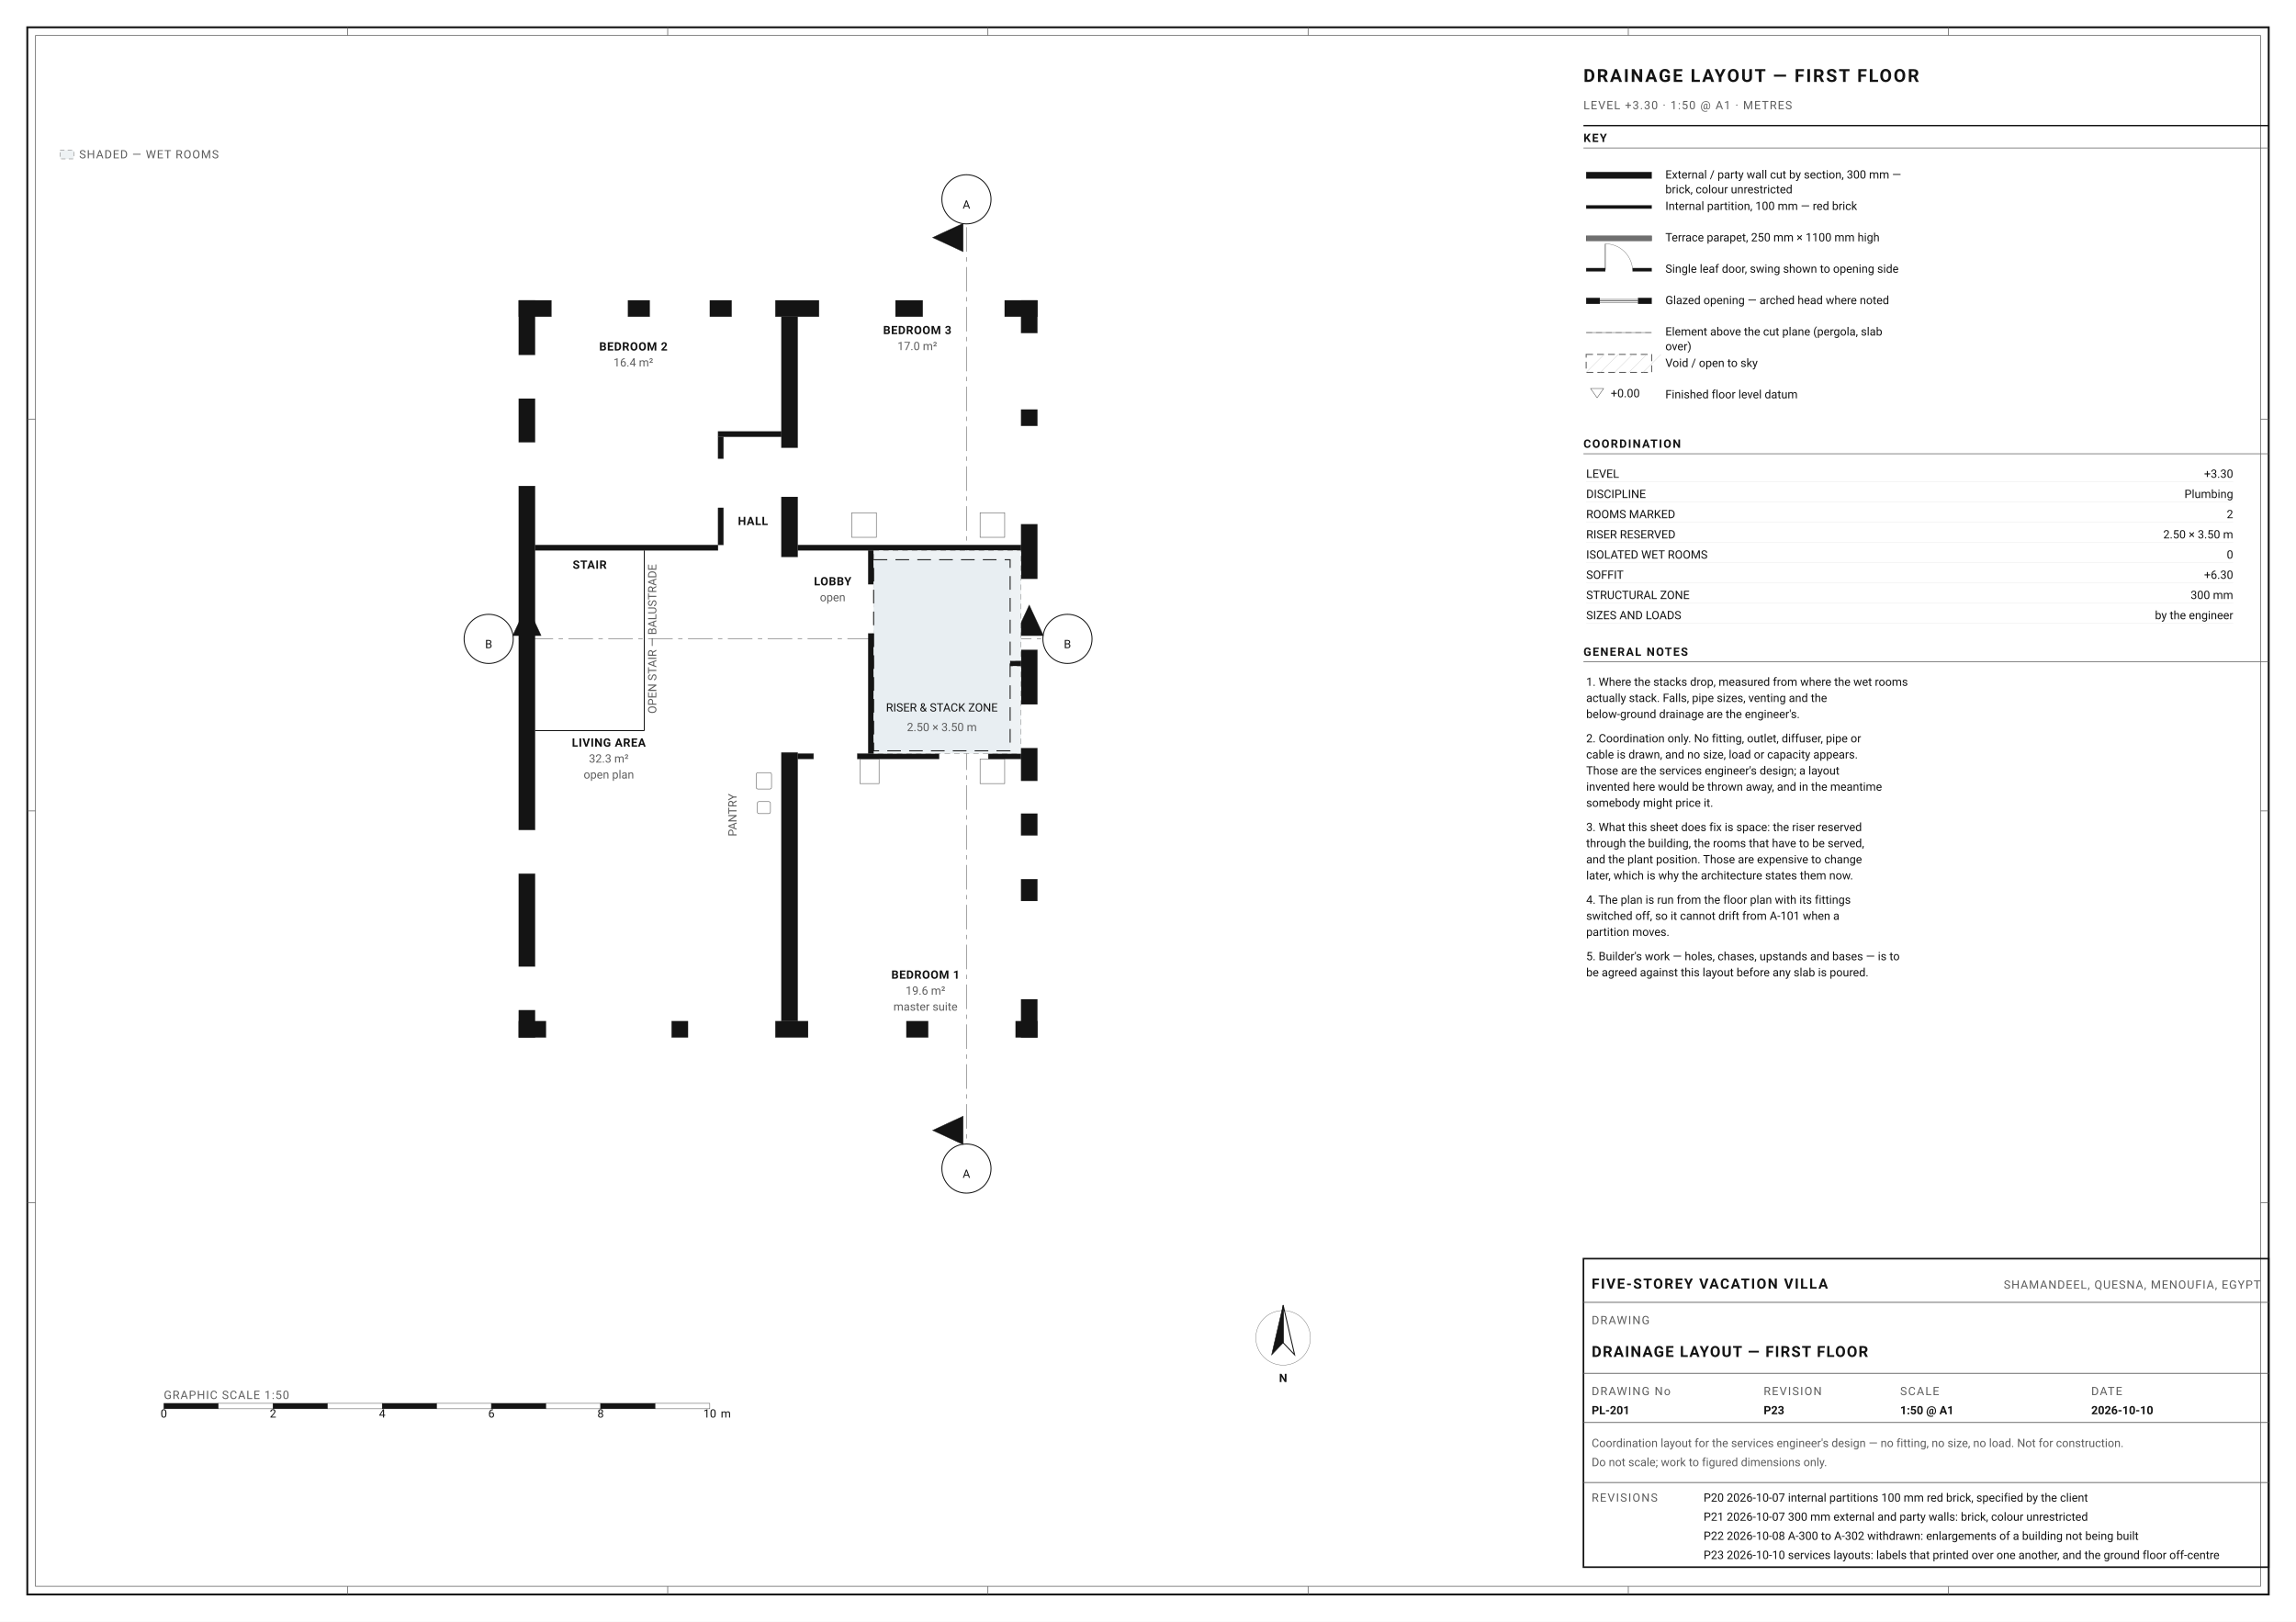
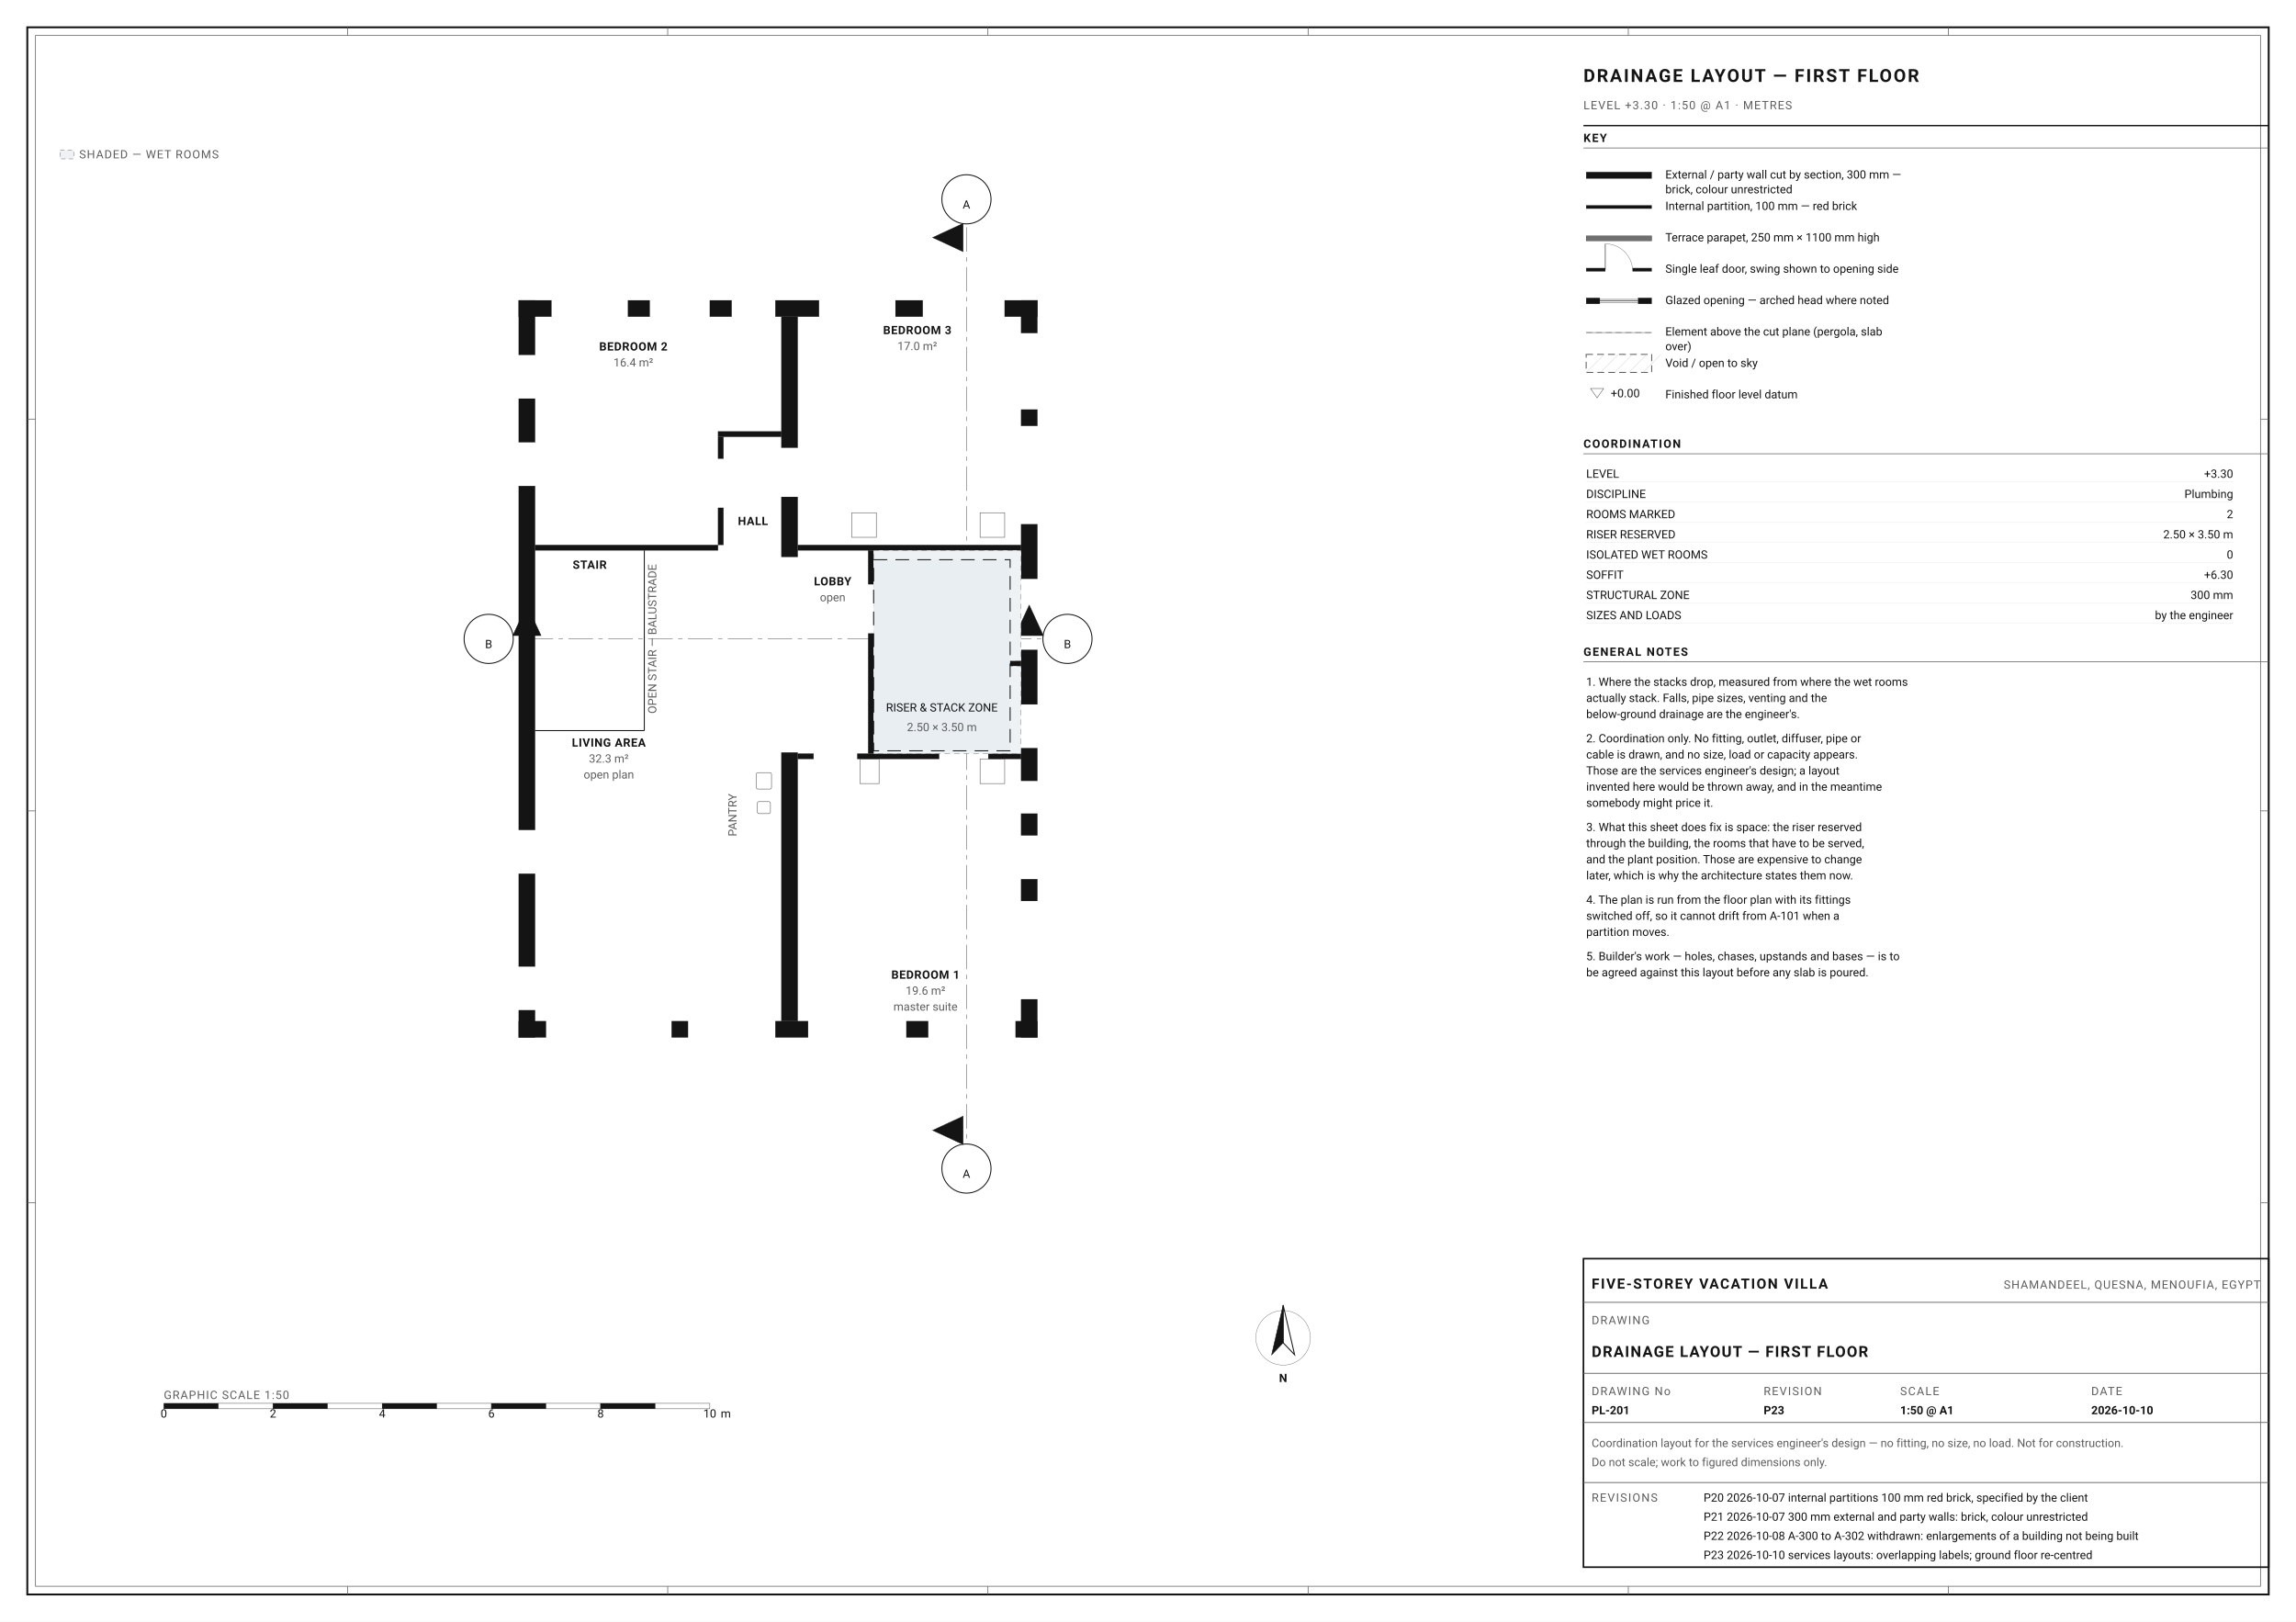
<svg xmlns="http://www.w3.org/2000/svg" width="841.0mm" height="594.0mm" viewBox="0 0 841.0 594.0">
  <rect width="841.0" height="594.0" fill="#ffffff" />
  <rect x="10.000" y="10.000" width="821.000" height="574.000" fill="none" stroke="#141414" stroke-width="0.7" />
  <rect x="13.000" y="13.000" width="815.000" height="568.000" fill="none" stroke="#5d5d5d" stroke-width="0.25" />
  <line x1="127.286" y1="10.000" x2="127.286" y2="13.000" stroke="#5d5d5d" stroke-width="0.25" stroke-linecap="butt" />
  <line x1="127.286" y1="581.000" x2="127.286" y2="584.000" stroke="#5d5d5d" stroke-width="0.25" stroke-linecap="butt" />
  <line x1="244.571" y1="10.000" x2="244.571" y2="13.000" stroke="#5d5d5d" stroke-width="0.25" stroke-linecap="butt" />
  <line x1="244.571" y1="581.000" x2="244.571" y2="584.000" stroke="#5d5d5d" stroke-width="0.25" stroke-linecap="butt" />
  <line x1="361.857" y1="10.000" x2="361.857" y2="13.000" stroke="#5d5d5d" stroke-width="0.25" stroke-linecap="butt" />
  <line x1="361.857" y1="581.000" x2="361.857" y2="584.000" stroke="#5d5d5d" stroke-width="0.25" stroke-linecap="butt" />
  <line x1="479.143" y1="10.000" x2="479.143" y2="13.000" stroke="#5d5d5d" stroke-width="0.25" stroke-linecap="butt" />
  <line x1="479.143" y1="581.000" x2="479.143" y2="584.000" stroke="#5d5d5d" stroke-width="0.25" stroke-linecap="butt" />
  <line x1="596.429" y1="10.000" x2="596.429" y2="13.000" stroke="#5d5d5d" stroke-width="0.25" stroke-linecap="butt" />
  <line x1="596.429" y1="581.000" x2="596.429" y2="584.000" stroke="#5d5d5d" stroke-width="0.25" stroke-linecap="butt" />
  <line x1="713.714" y1="10.000" x2="713.714" y2="13.000" stroke="#5d5d5d" stroke-width="0.25" stroke-linecap="butt" />
  <line x1="713.714" y1="581.000" x2="713.714" y2="584.000" stroke="#5d5d5d" stroke-width="0.25" stroke-linecap="butt" />
  <line x1="10.000" y1="153.500" x2="13.000" y2="153.500" stroke="#5d5d5d" stroke-width="0.25" stroke-linecap="butt" />
  <line x1="828.000" y1="153.500" x2="831.000" y2="153.500" stroke="#5d5d5d" stroke-width="0.25" stroke-linecap="butt" />
  <line x1="10.000" y1="297.000" x2="13.000" y2="297.000" stroke="#5d5d5d" stroke-width="0.25" stroke-linecap="butt" />
  <line x1="828.000" y1="297.000" x2="831.000" y2="297.000" stroke="#5d5d5d" stroke-width="0.25" stroke-linecap="butt" />
  <line x1="10.000" y1="440.500" x2="13.000" y2="440.500" stroke="#5d5d5d" stroke-width="0.25" stroke-linecap="butt" />
  <line x1="828.000" y1="440.500" x2="831.000" y2="440.500" stroke="#5d5d5d" stroke-width="0.25" stroke-linecap="butt" />
  <rect x="190.000" y="374.000" width="10.000" height="6.000" fill="#141414" stroke="#141414" stroke-width="0.05" />
  <rect x="246.000" y="374.000" width="6.000" height="6.000" fill="#141414" stroke="#141414" stroke-width="0.05" />
  <rect x="284.000" y="374.000" width="12.000" height="6.000" fill="#141414" stroke="#141414" stroke-width="0.05" />
  <rect x="332.000" y="374.000" width="8.000" height="6.000" fill="#141414" stroke="#141414" stroke-width="0.05" />
  <rect x="372.000" y="374.000" width="8.000" height="6.000" fill="#141414" stroke="#141414" stroke-width="0.05" />
  <rect x="190.000" y="370.000" width="6.000" height="10.000" fill="#141414" stroke="#141414" stroke-width="0.05" />
  <rect x="190.000" y="320.000" width="6.000" height="34.000" fill="#141414" stroke="#141414" stroke-width="0.05" />
  <rect x="190.000" y="178.000" width="6.000" height="126.000" fill="#141414" stroke="#141414" stroke-width="0.05" />
  <rect x="190.000" y="146.000" width="6.000" height="16.000" fill="#141414" stroke="#141414" stroke-width="0.05" />
  <rect x="190.000" y="110.000" width="6.000" height="20.000" fill="#141414" stroke="#141414" stroke-width="0.05" />
  <rect x="190.000" y="110.000" width="12.000" height="6.000" fill="#141414" stroke="#141414" stroke-width="0.05" />
  <rect x="230.000" y="110.000" width="8.000" height="6.000" fill="#141414" stroke="#141414" stroke-width="0.05" />
  <rect x="260.000" y="110.000" width="8.000" height="6.000" fill="#141414" stroke="#141414" stroke-width="0.05" />
  <rect x="284.000" y="110.000" width="16.000" height="6.000" fill="#141414" stroke="#141414" stroke-width="0.05" />
  <rect x="328.000" y="110.000" width="10.000" height="6.000" fill="#141414" stroke="#141414" stroke-width="0.05" />
  <rect x="368.000" y="110.000" width="12.000" height="6.000" fill="#141414" stroke="#141414" stroke-width="0.05" />
  <rect x="374.000" y="366.000" width="6.000" height="14.000" fill="#141414" stroke="#141414" stroke-width="0.05" />
  <rect x="374.000" y="322.000" width="6.000" height="8.000" fill="#141414" stroke="#141414" stroke-width="0.05" />
  <rect x="374.000" y="298.000" width="6.000" height="8.000" fill="#141414" stroke="#141414" stroke-width="0.05" />
  <rect x="374.000" y="274.000" width="6.000" height="12.000" fill="#141414" stroke="#141414" stroke-width="0.05" />
  <rect x="374.000" y="238.000" width="6.000" height="20.000" fill="#141414" stroke="#141414" stroke-width="0.05" />
  <rect x="374.000" y="192.000" width="6.000" height="20.000" fill="#141414" stroke="#141414" stroke-width="0.05" />
  <rect x="374.000" y="150.000" width="6.000" height="6.000" fill="#141414" stroke="#141414" stroke-width="0.05" />
  <rect x="374.000" y="110.000" width="6.000" height="12.000" fill="#141414" stroke="#141414" stroke-width="0.05" />
  <rect x="286.200" y="275.600" width="6.000" height="98.400" fill="#141414" stroke="#141414" stroke-width="0.05" />
  <rect x="286.200" y="182.000" width="6.000" height="22.000" fill="#141414" stroke="#141414" stroke-width="0.05" />
  <rect x="286.200" y="116.000" width="6.000" height="48.000" fill="#141414" stroke="#141414" stroke-width="0.05" />
  <rect x="292.200" y="276.000" width="5.800" height="2.000" fill="#141414" stroke="#141414" stroke-width="0.05" />
  <rect x="314.000" y="276.000" width="30.000" height="2.000" fill="#141414" stroke="#141414" stroke-width="0.05" />
  <rect x="362.000" y="276.000" width="12.000" height="2.000" fill="#141414" stroke="#141414" stroke-width="0.05" />
  <rect x="318.000" y="232.000" width="2.000" height="44.000" fill="#141414" stroke="#141414" stroke-width="0.05" />
  <rect x="318.000" y="201.600" width="2.000" height="12.400" fill="#141414" stroke="#141414" stroke-width="0.05" />
  <rect x="320.000" y="242.000" width="54.000" height="2.000" fill="#141414" stroke="#141414" stroke-width="0.05" />
  <rect x="292.200" y="199.600" width="81.800" height="2.000" fill="#141414" stroke="#141414" stroke-width="0.05" />
  <rect x="196.000" y="199.600" width="67.000" height="2.000" fill="#141414" stroke="#141414" stroke-width="0.05" />
  <rect x="263.000" y="186.000" width="2.000" height="13.600" fill="#141414" stroke="#141414" stroke-width="0.05" />
  <rect x="263.000" y="160.000" width="2.000" height="8.000" fill="#141414" stroke="#141414" stroke-width="0.05" />
  <rect x="263.000" y="158.000" width="23.200" height="2.000" fill="#141414" stroke="#141414" stroke-width="0.05" />
  <line x1="196.000" y1="267.600" x2="236.000" y2="267.600" stroke="#141414" stroke-width="0.35" stroke-linecap="butt" />
  <line x1="236.000" y1="267.600" x2="236.000" y2="201.600" stroke="#141414" stroke-width="0.35" stroke-linecap="butt" />
  <text x="240.400" y="234.000" font-family="ui-sans-serif,-apple-system,'Segoe UI',Roboto,'Helvetica Neue',Arial,sans-serif" font-size="4.233" fill="#5d5d5d" text-anchor="middle" font-weight="400" letter-spacing="0.0" style="" transform="rotate(-90 240.400 234.000)">OPEN STAIR — BALUSTRADE</text>
  <rect x="277.400" y="293.600" width="4.800" height="4.400" fill="none" stroke="#5d5d5d" stroke-width="0.2" rx="0.6" />
  <rect x="277.000" y="283.000" width="5.600" height="6.000" fill="none" stroke="#5d5d5d" stroke-width="0.2" rx="0.6" />
  <text x="269.800" y="298.500" font-family="ui-sans-serif,-apple-system,'Segoe UI',Roboto,'Helvetica Neue',Arial,sans-serif" font-size="4.233" fill="#5d5d5d" text-anchor="middle" font-weight="400" letter-spacing="0.0" style="" transform="rotate(-90 269.800 298.500)">PANTRY</text>
  <rect x="315.000" y="278.000" width="7.000" height="9.000" fill="none" stroke="#5d5d5d" stroke-width="0.2" />
  <rect x="359.000" y="278.000" width="9.000" height="9.000" fill="none" stroke="#5d5d5d" stroke-width="0.2" />
  <rect x="312.000" y="187.800" width="9.000" height="9.000" fill="none" stroke="#5d5d5d" stroke-width="0.2" />
  <rect x="359.000" y="187.800" width="9.000" height="9.000" fill="none" stroke="#5d5d5d" stroke-width="0.2" />
  <text x="223.000" y="273.470" font-family="ui-sans-serif,-apple-system,'Segoe UI',Roboto,'Helvetica Neue',Arial,sans-serif" font-size="4.233" fill="#141414" text-anchor="middle" font-weight="700" letter-spacing="0.18" style="">LIVING AREA</text>
  <text x="223.000" y="279.312" font-family="ui-sans-serif,-apple-system,'Segoe UI',Roboto,'Helvetica Neue',Arial,sans-serif" font-size="4.233" fill="#5d5d5d" text-anchor="middle" font-weight="400" letter-spacing="0.0" style="">32.3 m²</text>
  <text x="223.000" y="285.154" font-family="ui-sans-serif,-apple-system,'Segoe UI',Roboto,'Helvetica Neue',Arial,sans-serif" font-size="4.233" fill="#5d5d5d" text-anchor="middle" font-weight="400" letter-spacing="0.0" style="">open plan</text>
  <text x="216.000" y="208.312" font-family="ui-sans-serif,-apple-system,'Segoe UI',Roboto,'Helvetica Neue',Arial,sans-serif" font-size="4.233" fill="#141414" text-anchor="middle" font-weight="700" letter-spacing="0.18" style="">STAIR</text>
  <text x="339.000" y="358.470" font-family="ui-sans-serif,-apple-system,'Segoe UI',Roboto,'Helvetica Neue',Arial,sans-serif" font-size="4.233" fill="#141414" text-anchor="middle" font-weight="700" letter-spacing="0.18" style="">BEDROOM 1</text>
  <text x="339.000" y="364.312" font-family="ui-sans-serif,-apple-system,'Segoe UI',Roboto,'Helvetica Neue',Arial,sans-serif" font-size="4.233" fill="#5d5d5d" text-anchor="middle" font-weight="400" letter-spacing="0.0" style="">19.6 m²</text>
  <text x="339.000" y="370.154" font-family="ui-sans-serif,-apple-system,'Segoe UI',Roboto,'Helvetica Neue',Arial,sans-serif" font-size="4.233" fill="#5d5d5d" text-anchor="middle" font-weight="400" letter-spacing="0.0" style="">master suite</text>
  <text x="332.000" y="273.712" font-family="ui-sans-serif,-apple-system,'Segoe UI',Roboto,'Helvetica Neue',Arial,sans-serif" font-size="4.233" fill="#141414" text-anchor="middle" font-weight="700" letter-spacing="0.18" style="">ENSUITE 1</text>
  <text x="305.000" y="214.391" font-family="ui-sans-serif,-apple-system,'Segoe UI',Roboto,'Helvetica Neue',Arial,sans-serif" font-size="4.233" fill="#141414" text-anchor="middle" font-weight="700" letter-spacing="0.18" style="">LOBBY</text>
  <text x="305.000" y="220.233" font-family="ui-sans-serif,-apple-system,'Segoe UI',Roboto,'Helvetica Neue',Arial,sans-serif" font-size="4.233" fill="#5d5d5d" text-anchor="middle" font-weight="400" letter-spacing="0.0" style="">open</text>
  <text x="341.000" y="237.312" font-family="ui-sans-serif,-apple-system,'Segoe UI',Roboto,'Helvetica Neue',Arial,sans-serif" font-size="4.233" fill="#141414" text-anchor="middle" font-weight="700" letter-spacing="0.18" style="">SHARED BATH</text>
  <text x="232.000" y="128.391" font-family="ui-sans-serif,-apple-system,'Segoe UI',Roboto,'Helvetica Neue',Arial,sans-serif" font-size="4.233" fill="#141414" text-anchor="middle" font-weight="700" letter-spacing="0.18" style="">BEDROOM 2</text>
  <text x="232.000" y="134.233" font-family="ui-sans-serif,-apple-system,'Segoe UI',Roboto,'Helvetica Neue',Arial,sans-serif" font-size="4.233" fill="#5d5d5d" text-anchor="middle" font-weight="400" letter-spacing="0.0" style="">16.4 m²</text>
  <text x="275.800" y="192.312" font-family="ui-sans-serif,-apple-system,'Segoe UI',Roboto,'Helvetica Neue',Arial,sans-serif" font-size="4.233" fill="#141414" text-anchor="middle" font-weight="700" letter-spacing="0.18" style="">HALL</text>
  <text x="336.000" y="122.391" font-family="ui-sans-serif,-apple-system,'Segoe UI',Roboto,'Helvetica Neue',Arial,sans-serif" font-size="4.233" fill="#141414" text-anchor="middle" font-weight="700" letter-spacing="0.18" style="">BEDROOM 3</text>
  <text x="336.000" y="128.233" font-family="ui-sans-serif,-apple-system,'Segoe UI',Roboto,'Helvetica Neue',Arial,sans-serif" font-size="4.233" fill="#5d5d5d" text-anchor="middle" font-weight="400" letter-spacing="0.0" style="">17.0 m²</text>
  <line x1="354.000" y1="428.000" x2="354.000" y2="73.000" stroke="#141414" stroke-width="0.13" stroke-linecap="butt" stroke-dasharray="9 2 1.6 2" />
  <circle cx="354.000" cy="428.000" r="9.000" fill="#ffffff" stroke="#141414" stroke-width="0.35" />
  <text x="354.000" y="431.400" font-family="ui-sans-serif,-apple-system,'Segoe UI',Roboto,'Helvetica Neue',Arial,sans-serif" font-size="4.233" fill="#141414" text-anchor="middle" font-weight="400" letter-spacing="0.0" style="">A</text>
  <circle cx="354.000" cy="73.000" r="9.000" fill="#ffffff" stroke="#141414" stroke-width="0.35" />
  <text x="354.000" y="76.400" font-family="ui-sans-serif,-apple-system,'Segoe UI',Roboto,'Helvetica Neue',Arial,sans-serif" font-size="4.233" fill="#141414" text-anchor="middle" font-weight="400" letter-spacing="0.0" style="">A</text>
  <polygon points="341.600,414.000 352.800,408.800 352.800,419.200" fill="#141414" stroke="#141414" stroke-width="0.13" />
  <polygon points="341.600,87.000 352.800,81.800 352.800,92.200" fill="#141414" stroke="#141414" stroke-width="0.13" />
  <line x1="179.000" y1="234.000" x2="391.000" y2="234.000" stroke="#141414" stroke-width="0.13" stroke-linecap="butt" stroke-dasharray="9 2 1.6 2" />
  <circle cx="179.000" cy="234.000" r="9.000" fill="#ffffff" stroke="#141414" stroke-width="0.35" />
  <text x="179.000" y="237.400" font-family="ui-sans-serif,-apple-system,'Segoe UI',Roboto,'Helvetica Neue',Arial,sans-serif" font-size="4.233" fill="#141414" text-anchor="middle" font-weight="400" letter-spacing="0.0" style="">B</text>
  <circle cx="391.000" cy="234.000" r="9.000" fill="#ffffff" stroke="#141414" stroke-width="0.35" />
  <text x="391.000" y="237.400" font-family="ui-sans-serif,-apple-system,'Segoe UI',Roboto,'Helvetica Neue',Arial,sans-serif" font-size="4.233" fill="#141414" text-anchor="middle" font-weight="400" letter-spacing="0.0" style="">B</text>
  <polygon points="193.000,221.600 198.200,232.800 187.800,232.800" fill="#141414" stroke="#141414" stroke-width="0.13" />
  <polygon points="377.000,221.600 382.200,232.800 371.800,232.800" fill="#141414" stroke="#141414" stroke-width="0.13" />
  <rect x="320.000" y="244.000" width="54.000" height="32.000" fill="#eef2f4" stroke="#5d5d5d" stroke-width="0.13" stroke-dasharray="2 1.5" />
  <rect x="320.000" y="201.600" width="54.000" height="40.400" fill="#eef2f4" stroke="#5d5d5d" stroke-width="0.13" stroke-dasharray="2 1.5" />
  <rect x="22.000" y="55.000" width="5.000" height="3.200" fill="#eef2f4" stroke="#5d5d5d" stroke-width="0.15" stroke-dasharray="1.6 1.2" />
  <text x="29.000" y="58.000" font-family="ui-sans-serif,-apple-system,'Segoe UI',Roboto,'Helvetica Neue',Arial,sans-serif" font-size="4.233" fill="#5d5d5d" text-anchor="start" font-weight="400" letter-spacing="0.3" style="">SHADED — WET ROOMS</text>
  <rect x="320.000" y="205.000" width="50.000" height="70.000" fill="#e8eef2" stroke="#141414" stroke-width="0.35" stroke-dasharray="5 3" />
  <text x="345.000" y="260.600" font-family="ui-sans-serif,-apple-system,'Segoe UI',Roboto,'Helvetica Neue',Arial,sans-serif" font-size="4.233" fill="#141414" text-anchor="middle" font-weight="400" letter-spacing="0.0" style="">RISER &amp; STACK ZONE</text>
  <text x="345.000" y="267.800" font-family="ui-sans-serif,-apple-system,'Segoe UI',Roboto,'Helvetica Neue',Arial,sans-serif" font-size="4.233" fill="#5d5d5d" text-anchor="middle" font-weight="400" letter-spacing="0.0" style="">2.50 × 3.50 m</text>
  <text x="580.000" y="30.000" font-family="ui-sans-serif,-apple-system,'Segoe UI',Roboto,'Helvetica Neue',Arial,sans-serif" font-size="6.6" fill="#141414" text-anchor="start" font-weight="700" letter-spacing="0.6" style="">DRAINAGE LAYOUT — FIRST FLOOR</text>
  <text x="580.000" y="40.000" font-family="ui-sans-serif,-apple-system,'Segoe UI',Roboto,'Helvetica Neue',Arial,sans-serif" font-size="4.233" fill="#5d5d5d" text-anchor="start" font-weight="400" letter-spacing="0.35" style="">LEVEL +3.30   ·   1:50 @ A1   ·   METRES</text>
  <line x1="580.000" y1="46.000" x2="831.000" y2="46.000" stroke="#141414" stroke-width="0.5" stroke-linecap="butt" />
  <text x="580.000" y="52.000" font-family="ui-sans-serif,-apple-system,'Segoe UI',Roboto,'Helvetica Neue',Arial,sans-serif" font-size="4.233" fill="#141414" text-anchor="start" font-weight="700" letter-spacing="0.45" style="">KEY</text>
  <line x1="580.000" y1="54.200" x2="831.000" y2="54.200" stroke="#5d5d5d" stroke-width="0.25" stroke-linecap="butt" />
  <rect x="581.000" y="63.000" width="24.000" height="2.400" fill="#141414" stroke="#141414" stroke-width="0.05" />
  <text x="610.000" y="65.400" font-family="ui-sans-serif,-apple-system,'Segoe UI',Roboto,'Helvetica Neue',Arial,sans-serif" font-size="4.233" fill="#141414" text-anchor="start" font-weight="400" letter-spacing="0.0" style="">External / party wall cut by section, 300 mm —</text>
  <text x="610.000" y="70.800" font-family="ui-sans-serif,-apple-system,'Segoe UI',Roboto,'Helvetica Neue',Arial,sans-serif" font-size="4.233" fill="#141414" text-anchor="start" font-weight="400" letter-spacing="0.0" style="">brick, colour unrestricted</text>
  <rect x="581.000" y="75.200" width="24.000" height="1.200" fill="#141414" stroke="#141414" stroke-width="0.05" />
  <text x="610.000" y="76.900" font-family="ui-sans-serif,-apple-system,'Segoe UI',Roboto,'Helvetica Neue',Arial,sans-serif" font-size="4.233" fill="#141414" text-anchor="start" font-weight="400" letter-spacing="0.0" style="">Internal partition, 100 mm — red brick</text>
  <rect x="581.000" y="86.400" width="24.000" height="1.800" fill="#6f6f6f" stroke="#141414" stroke-width="0.1" />
  <text x="610.000" y="88.400" font-family="ui-sans-serif,-apple-system,'Segoe UI',Roboto,'Helvetica Neue',Arial,sans-serif" font-size="4.233" fill="#141414" text-anchor="start" font-weight="400" letter-spacing="0.0" style="">Terrace parapet, 250 mm × 1100 mm high</text>
  <rect x="581.000" y="98.200" width="7.000" height="1.200" fill="#141414" stroke="#141414" stroke-width="0.05" />
  <rect x="598.000" y="98.200" width="7.000" height="1.200" fill="#141414" stroke="#141414" stroke-width="0.05" />
  <line x1="588.000" y1="98.800" x2="588.000" y2="89.300" stroke="#141414" stroke-width="0.2" stroke-linecap="butt" />
  <path d="M 588.0 89.3 A 10 10 0 0 1 598.0 98.8" fill="none" stroke="#5d5d5d" stroke-width="0.13" />
  <text x="610.000" y="99.900" font-family="ui-sans-serif,-apple-system,'Segoe UI',Roboto,'Helvetica Neue',Arial,sans-serif" font-size="4.233" fill="#141414" text-anchor="start" font-weight="400" letter-spacing="0.0" style="">Single leaf door, swing shown to opening side</text>
  <rect x="581.000" y="109.100" width="5.000" height="2.200" fill="#141414" stroke="#141414" stroke-width="0.05" />
  <rect x="600.000" y="109.100" width="5.000" height="2.200" fill="#141414" stroke="#141414" stroke-width="0.05" />
  <line x1="586.000" y1="109.650" x2="600.000" y2="109.650" stroke="#5d5d5d" stroke-width="0.2" stroke-linecap="butt" />
  <line x1="586.000" y1="110.200" x2="600.000" y2="110.200" stroke="#141414" stroke-width="0.2" stroke-linecap="butt" />
  <line x1="586.000" y1="110.750" x2="600.000" y2="110.750" stroke="#5d5d5d" stroke-width="0.2" stroke-linecap="butt" />
  <text x="610.000" y="111.400" font-family="ui-sans-serif,-apple-system,'Segoe UI',Roboto,'Helvetica Neue',Arial,sans-serif" font-size="4.233" fill="#141414" text-anchor="start" font-weight="400" letter-spacing="0.0" style="">Glazed opening — arched head where noted</text>
  <line x1="581.000" y1="121.800" x2="605.000" y2="121.800" stroke="#5d5d5d" stroke-width="0.18" stroke-linecap="butt" />
  <line x1="581.0" y1="121.8" x2="605.0" y2="121.8" stroke="#5d5d5d" stroke-width="0.18" stroke-dasharray="2.2 1.4" />
  <text x="610.000" y="122.900" font-family="ui-sans-serif,-apple-system,'Segoe UI',Roboto,'Helvetica Neue',Arial,sans-serif" font-size="4.233" fill="#141414" text-anchor="start" font-weight="400" letter-spacing="0.0" style="">Element above the cut plane (pergola, slab</text>
  <text x="610.000" y="128.300" font-family="ui-sans-serif,-apple-system,'Segoe UI',Roboto,'Helvetica Neue',Arial,sans-serif" font-size="4.233" fill="#141414" text-anchor="start" font-weight="400" letter-spacing="0.0" style="">over)</text>
  <rect x="581.000" y="129.800" width="24.000" height="6.600" fill="none" stroke="#5d5d5d" stroke-width="0.35" stroke-dasharray="2.5 1.5" />
  <line x1="581.000" y1="136.400" x2="587.600" y2="129.800" stroke="#c9c9c9" stroke-width="0.13" stroke-linecap="butt" />
  <line x1="586.200" y1="136.400" x2="592.800" y2="129.800" stroke="#c9c9c9" stroke-width="0.13" stroke-linecap="butt" />
  <line x1="591.400" y1="136.400" x2="598.000" y2="129.800" stroke="#c9c9c9" stroke-width="0.13" stroke-linecap="butt" />
  <line x1="596.600" y1="136.400" x2="603.200" y2="129.800" stroke="#c9c9c9" stroke-width="0.13" stroke-linecap="butt" />
  <line x1="601.800" y1="136.400" x2="608.400" y2="129.800" stroke="#c9c9c9" stroke-width="0.13" stroke-linecap="butt" />
  <text x="610.000" y="134.400" font-family="ui-sans-serif,-apple-system,'Segoe UI',Roboto,'Helvetica Neue',Arial,sans-serif" font-size="4.233" fill="#141414" text-anchor="start" font-weight="400" letter-spacing="0.0" style="">Void / open to sky</text>
  <polygon points="585.0,145.7 582.6,142.3 587.4,142.3" fill="none" stroke="#141414" stroke-width="0.13" />
  <text x="590.000" y="145.500" font-family="ui-sans-serif,-apple-system,'Segoe UI',Roboto,'Helvetica Neue',Arial,sans-serif" font-size="4.233" fill="#141414" text-anchor="start" font-weight="400" letter-spacing="0.0" style="">+0.00</text>
  <text x="610.000" y="145.900" font-family="ui-sans-serif,-apple-system,'Segoe UI',Roboto,'Helvetica Neue',Arial,sans-serif" font-size="4.233" fill="#141414" text-anchor="start" font-weight="400" letter-spacing="0.0" style="">Finished floor level datum</text>
  <text x="580.000" y="164.000" font-family="ui-sans-serif,-apple-system,'Segoe UI',Roboto,'Helvetica Neue',Arial,sans-serif" font-size="4.233" fill="#141414" text-anchor="start" font-weight="700" letter-spacing="0.45" style="">COORDINATION</text>
  <line x1="580.000" y1="166.200" x2="831.000" y2="166.200" stroke="#5d5d5d" stroke-width="0.25" stroke-linecap="butt" />
  <text x="581.000" y="175.000" font-family="ui-sans-serif,-apple-system,'Segoe UI',Roboto,'Helvetica Neue',Arial,sans-serif" font-size="4.233" fill="#141414" text-anchor="start" font-weight="400" letter-spacing="0.0" style="">LEVEL</text>
  <text x="818.000" y="175.000" font-family="ui-sans-serif,-apple-system,'Segoe UI',Roboto,'Helvetica Neue',Arial,sans-serif" font-size="4.233" fill="#141414" text-anchor="end" font-weight="400" letter-spacing="0.0" style="">+3.30</text>
  <line x1="581.000" y1="176.400" x2="818.000" y2="176.400" stroke="#e2e2e2" stroke-width="0.12" stroke-linecap="butt" />
  <text x="581.000" y="182.400" font-family="ui-sans-serif,-apple-system,'Segoe UI',Roboto,'Helvetica Neue',Arial,sans-serif" font-size="4.233" fill="#141414" text-anchor="start" font-weight="400" letter-spacing="0.0" style="">DISCIPLINE</text>
  <text x="818.000" y="182.400" font-family="ui-sans-serif,-apple-system,'Segoe UI',Roboto,'Helvetica Neue',Arial,sans-serif" font-size="4.233" fill="#141414" text-anchor="end" font-weight="400" letter-spacing="0.0" style="">Plumbing</text>
  <line x1="581.000" y1="183.800" x2="818.000" y2="183.800" stroke="#e2e2e2" stroke-width="0.12" stroke-linecap="butt" />
  <text x="581.000" y="189.800" font-family="ui-sans-serif,-apple-system,'Segoe UI',Roboto,'Helvetica Neue',Arial,sans-serif" font-size="4.233" fill="#141414" text-anchor="start" font-weight="400" letter-spacing="0.0" style="">ROOMS MARKED</text>
  <text x="818.000" y="189.800" font-family="ui-sans-serif,-apple-system,'Segoe UI',Roboto,'Helvetica Neue',Arial,sans-serif" font-size="4.233" fill="#141414" text-anchor="end" font-weight="400" letter-spacing="0.0" style="">2</text>
  <line x1="581.000" y1="191.200" x2="818.000" y2="191.200" stroke="#e2e2e2" stroke-width="0.12" stroke-linecap="butt" />
  <text x="581.000" y="197.200" font-family="ui-sans-serif,-apple-system,'Segoe UI',Roboto,'Helvetica Neue',Arial,sans-serif" font-size="4.233" fill="#141414" text-anchor="start" font-weight="400" letter-spacing="0.0" style="">RISER RESERVED</text>
  <text x="818.000" y="197.200" font-family="ui-sans-serif,-apple-system,'Segoe UI',Roboto,'Helvetica Neue',Arial,sans-serif" font-size="4.233" fill="#141414" text-anchor="end" font-weight="400" letter-spacing="0.0" style="">2.50 × 3.50 m</text>
  <line x1="581.000" y1="198.600" x2="818.000" y2="198.600" stroke="#e2e2e2" stroke-width="0.12" stroke-linecap="butt" />
  <text x="581.000" y="204.600" font-family="ui-sans-serif,-apple-system,'Segoe UI',Roboto,'Helvetica Neue',Arial,sans-serif" font-size="4.233" fill="#141414" text-anchor="start" font-weight="400" letter-spacing="0.0" style="">ISOLATED WET ROOMS</text>
  <text x="818.000" y="204.600" font-family="ui-sans-serif,-apple-system,'Segoe UI',Roboto,'Helvetica Neue',Arial,sans-serif" font-size="4.233" fill="#141414" text-anchor="end" font-weight="400" letter-spacing="0.0" style="">0</text>
  <line x1="581.000" y1="206.000" x2="818.000" y2="206.000" stroke="#e2e2e2" stroke-width="0.12" stroke-linecap="butt" />
  <text x="581.000" y="212.000" font-family="ui-sans-serif,-apple-system,'Segoe UI',Roboto,'Helvetica Neue',Arial,sans-serif" font-size="4.233" fill="#141414" text-anchor="start" font-weight="400" letter-spacing="0.0" style="">SOFFIT</text>
  <text x="818.000" y="212.000" font-family="ui-sans-serif,-apple-system,'Segoe UI',Roboto,'Helvetica Neue',Arial,sans-serif" font-size="4.233" fill="#141414" text-anchor="end" font-weight="400" letter-spacing="0.0" style="">+6.30</text>
  <line x1="581.000" y1="213.400" x2="818.000" y2="213.400" stroke="#e2e2e2" stroke-width="0.12" stroke-linecap="butt" />
  <text x="581.000" y="219.400" font-family="ui-sans-serif,-apple-system,'Segoe UI',Roboto,'Helvetica Neue',Arial,sans-serif" font-size="4.233" fill="#141414" text-anchor="start" font-weight="400" letter-spacing="0.0" style="">STRUCTURAL ZONE</text>
  <text x="818.000" y="219.400" font-family="ui-sans-serif,-apple-system,'Segoe UI',Roboto,'Helvetica Neue',Arial,sans-serif" font-size="4.233" fill="#141414" text-anchor="end" font-weight="400" letter-spacing="0.0" style="">300 mm</text>
  <line x1="581.000" y1="220.800" x2="818.000" y2="220.800" stroke="#e2e2e2" stroke-width="0.12" stroke-linecap="butt" />
  <text x="581.000" y="226.800" font-family="ui-sans-serif,-apple-system,'Segoe UI',Roboto,'Helvetica Neue',Arial,sans-serif" font-size="4.233" fill="#141414" text-anchor="start" font-weight="400" letter-spacing="0.0" style="">SIZES AND LOADS</text>
  <text x="818.000" y="226.800" font-family="ui-sans-serif,-apple-system,'Segoe UI',Roboto,'Helvetica Neue',Arial,sans-serif" font-size="4.233" fill="#141414" text-anchor="end" font-weight="400" letter-spacing="0.0" style="">by the engineer</text>
  <line x1="581.000" y1="228.200" x2="818.000" y2="228.200" stroke="#e2e2e2" stroke-width="0.12" stroke-linecap="butt" />
  <text x="580.000" y="240.200" font-family="ui-sans-serif,-apple-system,'Segoe UI',Roboto,'Helvetica Neue',Arial,sans-serif" font-size="4.233" fill="#141414" text-anchor="start" font-weight="700" letter-spacing="0.45" style="">GENERAL NOTES</text>
  <line x1="580.000" y1="242.400" x2="831.000" y2="242.400" stroke="#5d5d5d" stroke-width="0.25" stroke-linecap="butt" />
  <text x="581.000" y="251.200" font-family="ui-sans-serif,-apple-system,'Segoe UI',Roboto,'Helvetica Neue',Arial,sans-serif" font-size="4.233" fill="#141414" text-anchor="start" font-weight="400" letter-spacing="0.0" style="">1.  Where the stacks drop, measured from where the wet rooms</text>
  <text x="581.000" y="257.100" font-family="ui-sans-serif,-apple-system,'Segoe UI',Roboto,'Helvetica Neue',Arial,sans-serif" font-size="4.233" fill="#141414" text-anchor="start" font-weight="400" letter-spacing="0.0" style="">     actually stack. Falls, pipe sizes, venting and the</text>
  <text x="581.000" y="263.000" font-family="ui-sans-serif,-apple-system,'Segoe UI',Roboto,'Helvetica Neue',Arial,sans-serif" font-size="4.233" fill="#141414" text-anchor="start" font-weight="400" letter-spacing="0.0" style="">     below-ground drainage are the engineer's.</text>
  <text x="581.000" y="271.900" font-family="ui-sans-serif,-apple-system,'Segoe UI',Roboto,'Helvetica Neue',Arial,sans-serif" font-size="4.233" fill="#141414" text-anchor="start" font-weight="400" letter-spacing="0.0" style="">2.  Coordination only. No fitting, outlet, diffuser, pipe or</text>
  <text x="581.000" y="277.800" font-family="ui-sans-serif,-apple-system,'Segoe UI',Roboto,'Helvetica Neue',Arial,sans-serif" font-size="4.233" fill="#141414" text-anchor="start" font-weight="400" letter-spacing="0.0" style="">     cable is drawn, and no size, load or capacity appears.</text>
  <text x="581.000" y="283.700" font-family="ui-sans-serif,-apple-system,'Segoe UI',Roboto,'Helvetica Neue',Arial,sans-serif" font-size="4.233" fill="#141414" text-anchor="start" font-weight="400" letter-spacing="0.0" style="">     Those are the services engineer's design; a layout</text>
  <text x="581.000" y="289.600" font-family="ui-sans-serif,-apple-system,'Segoe UI',Roboto,'Helvetica Neue',Arial,sans-serif" font-size="4.233" fill="#141414" text-anchor="start" font-weight="400" letter-spacing="0.0" style="">     invented here would be thrown away, and in the meantime</text>
  <text x="581.000" y="295.500" font-family="ui-sans-serif,-apple-system,'Segoe UI',Roboto,'Helvetica Neue',Arial,sans-serif" font-size="4.233" fill="#141414" text-anchor="start" font-weight="400" letter-spacing="0.0" style="">     somebody might price it.</text>
  <text x="581.000" y="304.400" font-family="ui-sans-serif,-apple-system,'Segoe UI',Roboto,'Helvetica Neue',Arial,sans-serif" font-size="4.233" fill="#141414" text-anchor="start" font-weight="400" letter-spacing="0.0" style="">3.  What this sheet does fix is space: the riser reserved</text>
  <text x="581.000" y="310.300" font-family="ui-sans-serif,-apple-system,'Segoe UI',Roboto,'Helvetica Neue',Arial,sans-serif" font-size="4.233" fill="#141414" text-anchor="start" font-weight="400" letter-spacing="0.0" style="">     through the building, the rooms that have to be served,</text>
  <text x="581.000" y="316.200" font-family="ui-sans-serif,-apple-system,'Segoe UI',Roboto,'Helvetica Neue',Arial,sans-serif" font-size="4.233" fill="#141414" text-anchor="start" font-weight="400" letter-spacing="0.0" style="">     and the plant position. Those are expensive to change</text>
  <text x="581.000" y="322.100" font-family="ui-sans-serif,-apple-system,'Segoe UI',Roboto,'Helvetica Neue',Arial,sans-serif" font-size="4.233" fill="#141414" text-anchor="start" font-weight="400" letter-spacing="0.0" style="">     later, which is why the architecture states them now.</text>
  <text x="581.000" y="331.000" font-family="ui-sans-serif,-apple-system,'Segoe UI',Roboto,'Helvetica Neue',Arial,sans-serif" font-size="4.233" fill="#141414" text-anchor="start" font-weight="400" letter-spacing="0.0" style="">4.  The plan is run from the floor plan with its fittings</text>
  <text x="581.000" y="336.900" font-family="ui-sans-serif,-apple-system,'Segoe UI',Roboto,'Helvetica Neue',Arial,sans-serif" font-size="4.233" fill="#141414" text-anchor="start" font-weight="400" letter-spacing="0.0" style="">     switched off, so it cannot drift from A-101 when a</text>
  <text x="581.000" y="342.800" font-family="ui-sans-serif,-apple-system,'Segoe UI',Roboto,'Helvetica Neue',Arial,sans-serif" font-size="4.233" fill="#141414" text-anchor="start" font-weight="400" letter-spacing="0.0" style="">     partition moves.</text>
  <text x="581.000" y="351.700" font-family="ui-sans-serif,-apple-system,'Segoe UI',Roboto,'Helvetica Neue',Arial,sans-serif" font-size="4.233" fill="#141414" text-anchor="start" font-weight="400" letter-spacing="0.0" style="">5.  Builder's work — holes, chases, upstands and bases — is to</text>
  <text x="581.000" y="357.600" font-family="ui-sans-serif,-apple-system,'Segoe UI',Roboto,'Helvetica Neue',Arial,sans-serif" font-size="4.233" fill="#141414" text-anchor="start" font-weight="400" letter-spacing="0.0" style="">     be agreed against this layout before any slab is poured.</text>
  <circle cx="470.0" cy="490.0" r="10.0" fill="none" stroke="#5d5d5d" stroke-width="0.13" />
  <polygon points="470.0,478.0 465.8,496.2 470.0,491.8 " fill="#141414" stroke="#141414" stroke-width="0.2" />
  <polygon points="470.0,478.0 474.2,496.2 470.0,491.8 " fill="none" stroke="#141414" stroke-width="0.35" />
  <text x="470.000" y="506.200" font-family="ui-sans-serif,-apple-system,'Segoe UI',Roboto,'Helvetica Neue',Arial,sans-serif" font-size="4.233" fill="#141414" text-anchor="middle" font-weight="700" letter-spacing="0.0" style="">N</text>
  <rect x="60.000" y="514.000" width="20.000" height="2.000" fill="#141414" stroke="#141414" stroke-width="0.13" />
  <rect x="80.000" y="514.000" width="20.000" height="2.000" fill="#ffffff" stroke="#141414" stroke-width="0.13" />
  <rect x="100.000" y="514.000" width="20.000" height="2.000" fill="#141414" stroke="#141414" stroke-width="0.13" />
  <rect x="120.000" y="514.000" width="20.000" height="2.000" fill="#ffffff" stroke="#141414" stroke-width="0.13" />
  <rect x="140.000" y="514.000" width="20.000" height="2.000" fill="#141414" stroke="#141414" stroke-width="0.13" />
  <rect x="160.000" y="514.000" width="20.000" height="2.000" fill="#ffffff" stroke="#141414" stroke-width="0.13" />
  <rect x="180.000" y="514.000" width="20.000" height="2.000" fill="#141414" stroke="#141414" stroke-width="0.13" />
  <rect x="200.000" y="514.000" width="20.000" height="2.000" fill="#ffffff" stroke="#141414" stroke-width="0.13" />
  <rect x="220.000" y="514.000" width="20.000" height="2.000" fill="#141414" stroke="#141414" stroke-width="0.13" />
  <rect x="240.000" y="514.000" width="20.000" height="2.000" fill="#ffffff" stroke="#141414" stroke-width="0.13" />
  <text x="60.000" y="519.200" font-family="ui-sans-serif,-apple-system,'Segoe UI',Roboto,'Helvetica Neue',Arial,sans-serif" font-size="4.233" fill="#141414" text-anchor="middle" font-weight="400" letter-spacing="0.0" style="">0</text>
  <text x="100.000" y="519.200" font-family="ui-sans-serif,-apple-system,'Segoe UI',Roboto,'Helvetica Neue',Arial,sans-serif" font-size="4.233" fill="#141414" text-anchor="middle" font-weight="400" letter-spacing="0.0" style="">2</text>
  <text x="140.000" y="519.200" font-family="ui-sans-serif,-apple-system,'Segoe UI',Roboto,'Helvetica Neue',Arial,sans-serif" font-size="4.233" fill="#141414" text-anchor="middle" font-weight="400" letter-spacing="0.0" style="">4</text>
  <text x="180.000" y="519.200" font-family="ui-sans-serif,-apple-system,'Segoe UI',Roboto,'Helvetica Neue',Arial,sans-serif" font-size="4.233" fill="#141414" text-anchor="middle" font-weight="400" letter-spacing="0.0" style="">6</text>
  <text x="220.000" y="519.200" font-family="ui-sans-serif,-apple-system,'Segoe UI',Roboto,'Helvetica Neue',Arial,sans-serif" font-size="4.233" fill="#141414" text-anchor="middle" font-weight="400" letter-spacing="0.0" style="">8</text>
  <text x="260.000" y="519.200" font-family="ui-sans-serif,-apple-system,'Segoe UI',Roboto,'Helvetica Neue',Arial,sans-serif" font-size="4.233" fill="#141414" text-anchor="middle" font-weight="400" letter-spacing="0.0" style="">10</text>
  <text x="264.000" y="519.200" font-family="ui-sans-serif,-apple-system,'Segoe UI',Roboto,'Helvetica Neue',Arial,sans-serif" font-size="4.233" fill="#141414" text-anchor="start" font-weight="400" letter-spacing="0.0" style="">m</text>
  <text x="60.000" y="512.400" font-family="ui-sans-serif,-apple-system,'Segoe UI',Roboto,'Helvetica Neue',Arial,sans-serif" font-size="4.233" fill="#5d5d5d" text-anchor="start" font-weight="400" letter-spacing="0.3" style="">GRAPHIC SCALE 1:50</text>
  <rect x="580.000" y="461.000" width="251.000" height="113.000" fill="none" stroke="#141414" stroke-width="0.6" />
  <line x1="580.000" y1="477.000" x2="831.000" y2="477.000" stroke="#5d5d5d" stroke-width="0.3" stroke-linecap="butt" />
  <line x1="580.000" y1="503.000" x2="831.000" y2="503.000" stroke="#5d5d5d" stroke-width="0.3" stroke-linecap="butt" />
  <line x1="580.000" y1="521.000" x2="831.000" y2="521.000" stroke="#5d5d5d" stroke-width="0.3" stroke-linecap="butt" />
  <text x="583.000" y="472.000" font-family="ui-sans-serif,-apple-system,'Segoe UI',Roboto,'Helvetica Neue',Arial,sans-serif" font-size="5.2" fill="#141414" text-anchor="start" font-weight="700" letter-spacing="0.5" style="">FIVE-STOREY VACATION VILLA</text>
  <text x="828.000" y="472.000" font-family="ui-sans-serif,-apple-system,'Segoe UI',Roboto,'Helvetica Neue',Arial,sans-serif" font-size="4.233" fill="#5d5d5d" text-anchor="end" font-weight="400" letter-spacing="0.3" style="">SHAMANDEEL, QUESNA, MENOUFIA, EGYPT</text>
  <text x="583.000" y="485.000" font-family="ui-sans-serif,-apple-system,'Segoe UI',Roboto,'Helvetica Neue',Arial,sans-serif" font-size="4.233" fill="#5d5d5d" text-anchor="start" font-weight="400" letter-spacing="0.4" style="">DRAWING</text>
  <text x="583.000" y="497.000" font-family="ui-sans-serif,-apple-system,'Segoe UI',Roboto,'Helvetica Neue',Arial,sans-serif" font-size="5.6" fill="#141414" text-anchor="start" font-weight="700" letter-spacing="0.4" style="">DRAINAGE LAYOUT — FIRST FLOOR</text>
  <text x="583.000" y="511.000" font-family="ui-sans-serif,-apple-system,'Segoe UI',Roboto,'Helvetica Neue',Arial,sans-serif" font-size="4.233" fill="#5d5d5d" text-anchor="start" font-weight="400" letter-spacing="0.4" style="">DRAWING No</text>
  <text x="583.000" y="518.000" font-family="ui-sans-serif,-apple-system,'Segoe UI',Roboto,'Helvetica Neue',Arial,sans-serif" font-size="4.233" fill="#141414" text-anchor="start" font-weight="700" letter-spacing="0.0" style="">PL-201</text>
  <text x="646.000" y="511.000" font-family="ui-sans-serif,-apple-system,'Segoe UI',Roboto,'Helvetica Neue',Arial,sans-serif" font-size="4.233" fill="#5d5d5d" text-anchor="start" font-weight="400" letter-spacing="0.4" style="">REVISION</text>
  <text x="646.000" y="518.000" font-family="ui-sans-serif,-apple-system,'Segoe UI',Roboto,'Helvetica Neue',Arial,sans-serif" font-size="4.233" fill="#141414" text-anchor="start" font-weight="700" letter-spacing="0.0" style="">P23</text>
  <text x="696.000" y="511.000" font-family="ui-sans-serif,-apple-system,'Segoe UI',Roboto,'Helvetica Neue',Arial,sans-serif" font-size="4.233" fill="#5d5d5d" text-anchor="start" font-weight="400" letter-spacing="0.4" style="">SCALE</text>
  <text x="696.000" y="518.000" font-family="ui-sans-serif,-apple-system,'Segoe UI',Roboto,'Helvetica Neue',Arial,sans-serif" font-size="4.233" fill="#141414" text-anchor="start" font-weight="700" letter-spacing="0.0" style="">1:50 @ A1</text>
  <text x="766.000" y="511.000" font-family="ui-sans-serif,-apple-system,'Segoe UI',Roboto,'Helvetica Neue',Arial,sans-serif" font-size="4.233" fill="#5d5d5d" text-anchor="start" font-weight="400" letter-spacing="0.4" style="">DATE</text>
  <text x="766.000" y="518.000" font-family="ui-sans-serif,-apple-system,'Segoe UI',Roboto,'Helvetica Neue',Arial,sans-serif" font-size="4.233" fill="#141414" text-anchor="start" font-weight="700" letter-spacing="0.0" style="">2026-10-10</text>
  <text x="583.000" y="530.000" font-family="ui-sans-serif,-apple-system,'Segoe UI',Roboto,'Helvetica Neue',Arial,sans-serif" font-size="4.233" fill="#5d5d5d" text-anchor="start" font-weight="400" letter-spacing="0.0" style="">Coordination layout for the services engineer's design — no fitting, no size, no load. Not for construction.</text>
  <text x="583.000" y="537.000" font-family="ui-sans-serif,-apple-system,'Segoe UI',Roboto,'Helvetica Neue',Arial,sans-serif" font-size="4.233" fill="#5d5d5d" text-anchor="start" font-weight="400" letter-spacing="0.0" style="">Do not scale; work to figured dimensions only.</text>
  <line x1="580.000" y1="543.000" x2="831.000" y2="543.000" stroke="#5d5d5d" stroke-width="0.3" stroke-linecap="butt" />
  <text x="583.000" y="550.000" font-family="ui-sans-serif,-apple-system,'Segoe UI',Roboto,'Helvetica Neue',Arial,sans-serif" font-size="4.233" fill="#5d5d5d" text-anchor="start" font-weight="400" letter-spacing="0.4" style="">REVISIONS</text>
  <text x="624.000" y="550.000" font-family="ui-sans-serif,-apple-system,'Segoe UI',Roboto,'Helvetica Neue',Arial,sans-serif" font-size="4.233" fill="#141414" text-anchor="start" font-weight="400" letter-spacing="0.0" style="">P20   2026-10-07   internal partitions 100 mm red brick, specified by the client</text>
  <text x="624.000" y="557.000" font-family="ui-sans-serif,-apple-system,'Segoe UI',Roboto,'Helvetica Neue',Arial,sans-serif" font-size="4.233" fill="#141414" text-anchor="start" font-weight="400" letter-spacing="0.0" style="">P21   2026-10-07   300 mm external and party walls: brick, colour unrestricted</text>
  <text x="624.000" y="564.000" font-family="ui-sans-serif,-apple-system,'Segoe UI',Roboto,'Helvetica Neue',Arial,sans-serif" font-size="4.233" fill="#141414" text-anchor="start" font-weight="400" letter-spacing="0.0" style="">P22   2026-10-08   A-300 to A-302 withdrawn: enlargements of a building not being built</text>
-   <text x="624.000" y="571.000" font-family="ui-sans-serif,-apple-system,'Segoe UI',Roboto,'Helvetica Neue',Arial,sans-serif" font-size="4.233" fill="#141414" text-anchor="start" font-weight="400" letter-spacing="0.0" style="">P23   2026-10-10   services layouts: labels that printed over one another, and the ground floor off-centre</text>
+   <text x="624.000" y="571.000" font-family="ui-sans-serif,-apple-system,'Segoe UI',Roboto,'Helvetica Neue',Arial,sans-serif" font-size="4.233" fill="#141414" text-anchor="start" font-weight="400" letter-spacing="0.0" style="">P23   2026-10-10   services layouts: overlapping labels; ground floor re-centred</text>
</svg>
